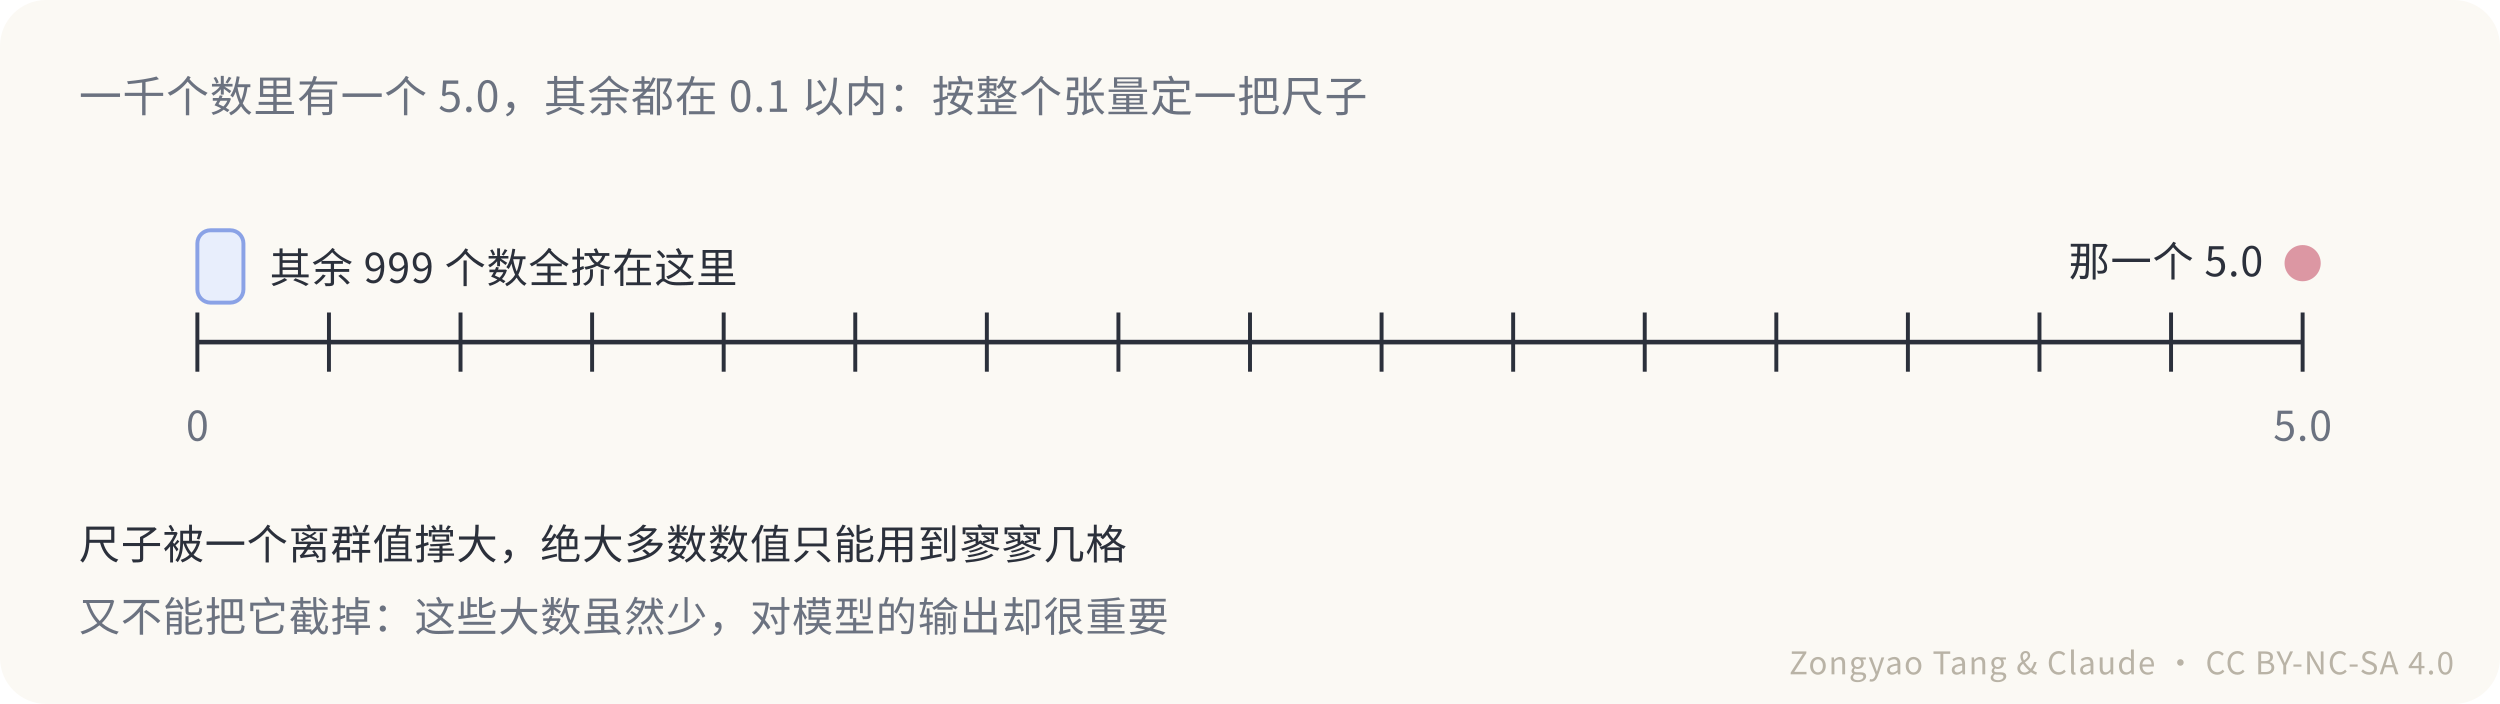
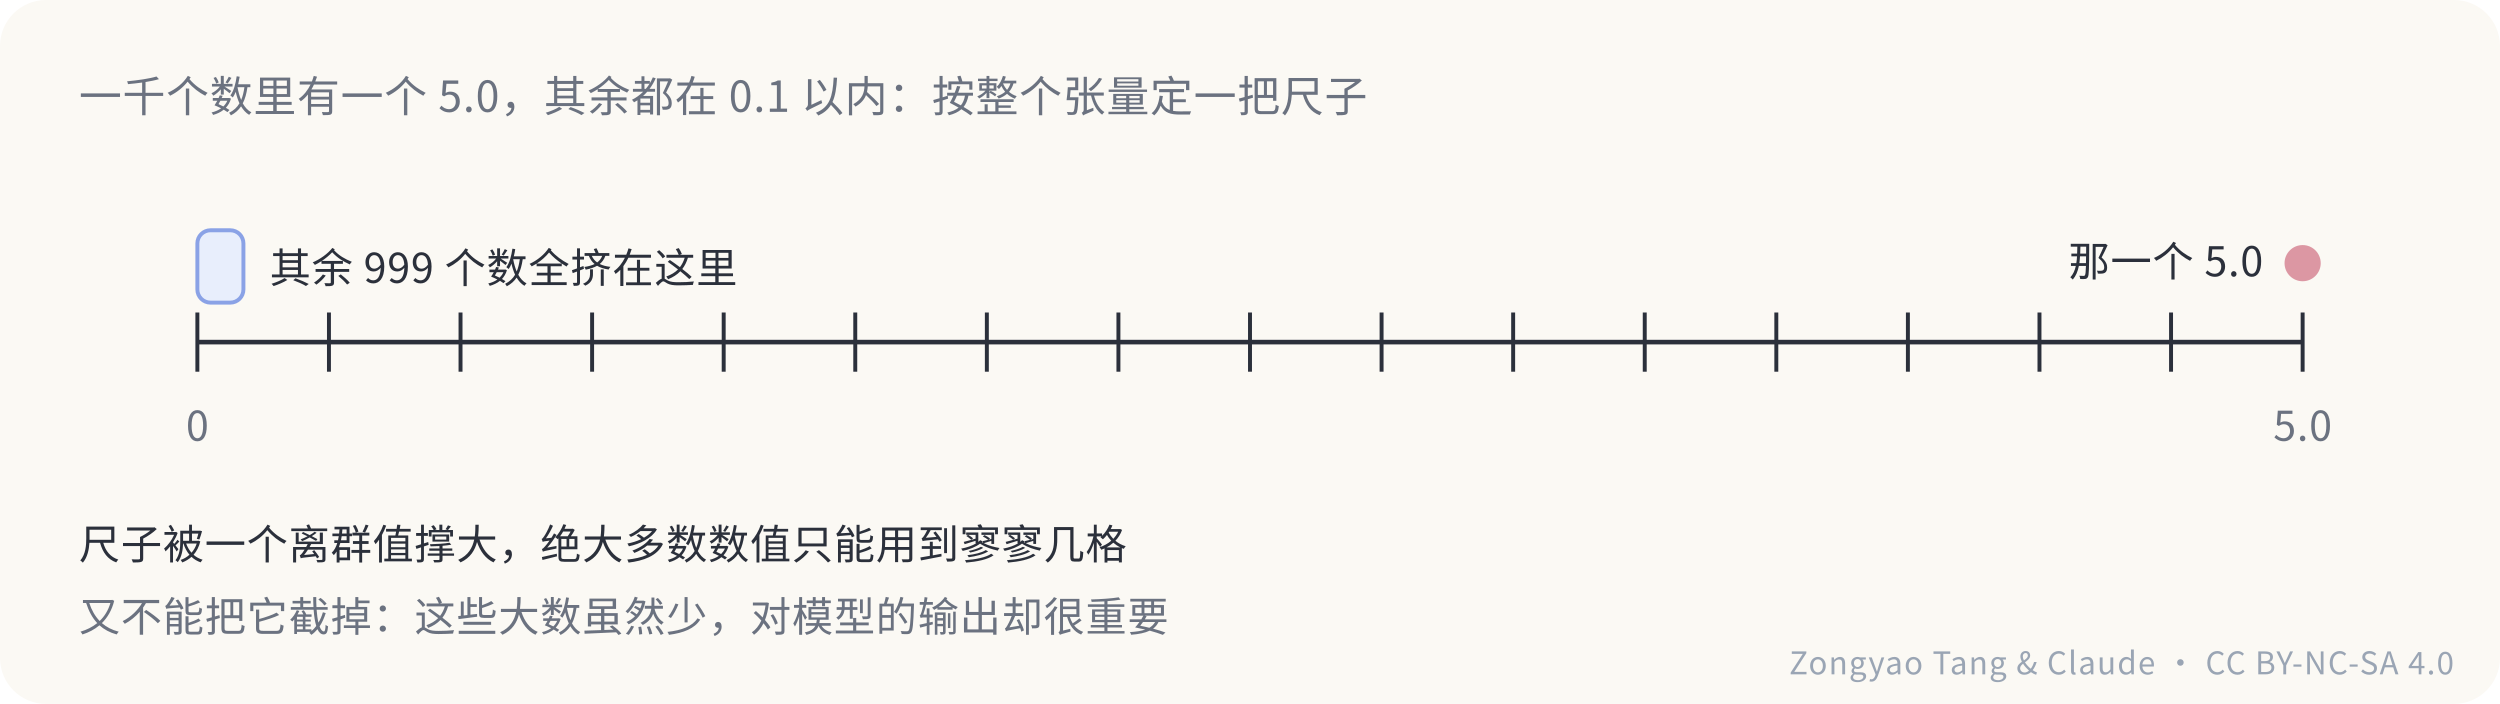
<svg xmlns="http://www.w3.org/2000/svg" viewBox="0 0 760 214" width="760" height="214" font-family="'PingFang SC','Noto Sans CJK SC','Source Han Sans SC','Hiragino Sans GB','Microsoft YaHei',sans-serif" role="img" aria-label="离群值把尺子撑大">
  <defs>
    <marker id="tip" viewBox="0 0 10 10" refX="9" refY="5" markerWidth="7" markerHeight="7" orient="auto-start-reverse">
      <path d="M0 0 L10 5 L0 10 z" fill="#6b7280" />
    </marker>
  </defs>
  <rect width="760" height="214" rx="14" fill="#fbf9f4" />
  <text x="24" y="34" font-size="13" fill="#6b7280" font-weight="400" text-anchor="start" letter-spacing=".02em">一千个数里有一个 5.0，其余都在 0.1 以内：按整个张量定一把尺子</text>
  <line x1="60" y1="104" x2="700" y2="104" stroke="#2b303b" stroke-width="1.4" />
  <line x1="60.0" y1="95" x2="60.0" y2="113" stroke="#2b303b" stroke-width="1.2" />
  <line x1="100.0" y1="95" x2="100.0" y2="113" stroke="#2b303b" stroke-width="1.2" />
  <line x1="140.0" y1="95" x2="140.0" y2="113" stroke="#2b303b" stroke-width="1.2" />
  <line x1="180.0" y1="95" x2="180.0" y2="113" stroke="#2b303b" stroke-width="1.2" />
  <line x1="220.0" y1="95" x2="220.0" y2="113" stroke="#2b303b" stroke-width="1.2" />
  <line x1="260.0" y1="95" x2="260.0" y2="113" stroke="#2b303b" stroke-width="1.2" />
  <line x1="300.0" y1="95" x2="300.0" y2="113" stroke="#2b303b" stroke-width="1.2" />
  <line x1="340.0" y1="95" x2="340.0" y2="113" stroke="#2b303b" stroke-width="1.2" />
  <line x1="380.0" y1="95" x2="380.0" y2="113" stroke="#2b303b" stroke-width="1.2" />
  <line x1="420.0" y1="95" x2="420.0" y2="113" stroke="#2b303b" stroke-width="1.2" />
  <line x1="460.0" y1="95" x2="460.0" y2="113" stroke="#2b303b" stroke-width="1.2" />
  <line x1="500.0" y1="95" x2="500.0" y2="113" stroke="#2b303b" stroke-width="1.2" />
  <line x1="540.0" y1="95" x2="540.0" y2="113" stroke="#2b303b" stroke-width="1.2" />
  <line x1="580.0" y1="95" x2="580.0" y2="113" stroke="#2b303b" stroke-width="1.2" />
  <line x1="620.0" y1="95" x2="620.0" y2="113" stroke="#2b303b" stroke-width="1.2" />
  <line x1="660.0" y1="95" x2="660.0" y2="113" stroke="#2b303b" stroke-width="1.2" />
  <line x1="700.0" y1="95" x2="700.0" y2="113" stroke="#2b303b" stroke-width="1.2" />
  <rect x="60" y="70" width="14" height="22" rx="4" fill="#e8eefc" stroke="#8aa2e6" stroke-width="1.2" />
  <circle cx="700" cy="80" r="5.5" fill="#dc97a3" />
  <text x="82" y="86" font-size="12.5" fill="#2b303b" font-weight="400" text-anchor="start" letter-spacing=".02em">其余 999 个数全挤在这里</text>
  <text x="688" y="84" font-size="12.5" fill="#2b303b" font-weight="400" text-anchor="end" letter-spacing=".02em">那一个 5.0</text>
  <text x="60" y="134" font-size="12.5" fill="#6b7280" font-weight="400" text-anchor="middle" letter-spacing=".02em">0</text>
  <text x="700" y="134" font-size="12.5" fill="#6b7280" font-weight="400" text-anchor="middle" letter-spacing=".02em">5.0</text>
  <text x="24" y="170" font-size="12.5" fill="#2b303b" font-weight="400" text-anchor="start" letter-spacing=".02em">尺子被一个离群值撑大，绝大多数数值只能用到寥寥几格</text>
  <text x="24" y="192" font-size="12.5" fill="#6b7280" font-weight="400" text-anchor="start" letter-spacing=".02em">又不能把它截掉：这些大数虽然少，对模型的输出却很重要</text>
-   <text x="746" y="205" font-size="9.5" fill="#b9b3a6" text-anchor="end" letter-spacing=".04em">Zongyao Tang &amp; Claude · CC BY-NC-SA 4.0</text>
+   <text x="746" y="205" font-size="9.5" fill="#9AA5B4" text-anchor="end" letter-spacing=".04em">Zongyao Tang &amp; Claude · CC BY-NC-SA 4.0</text>
</svg>
